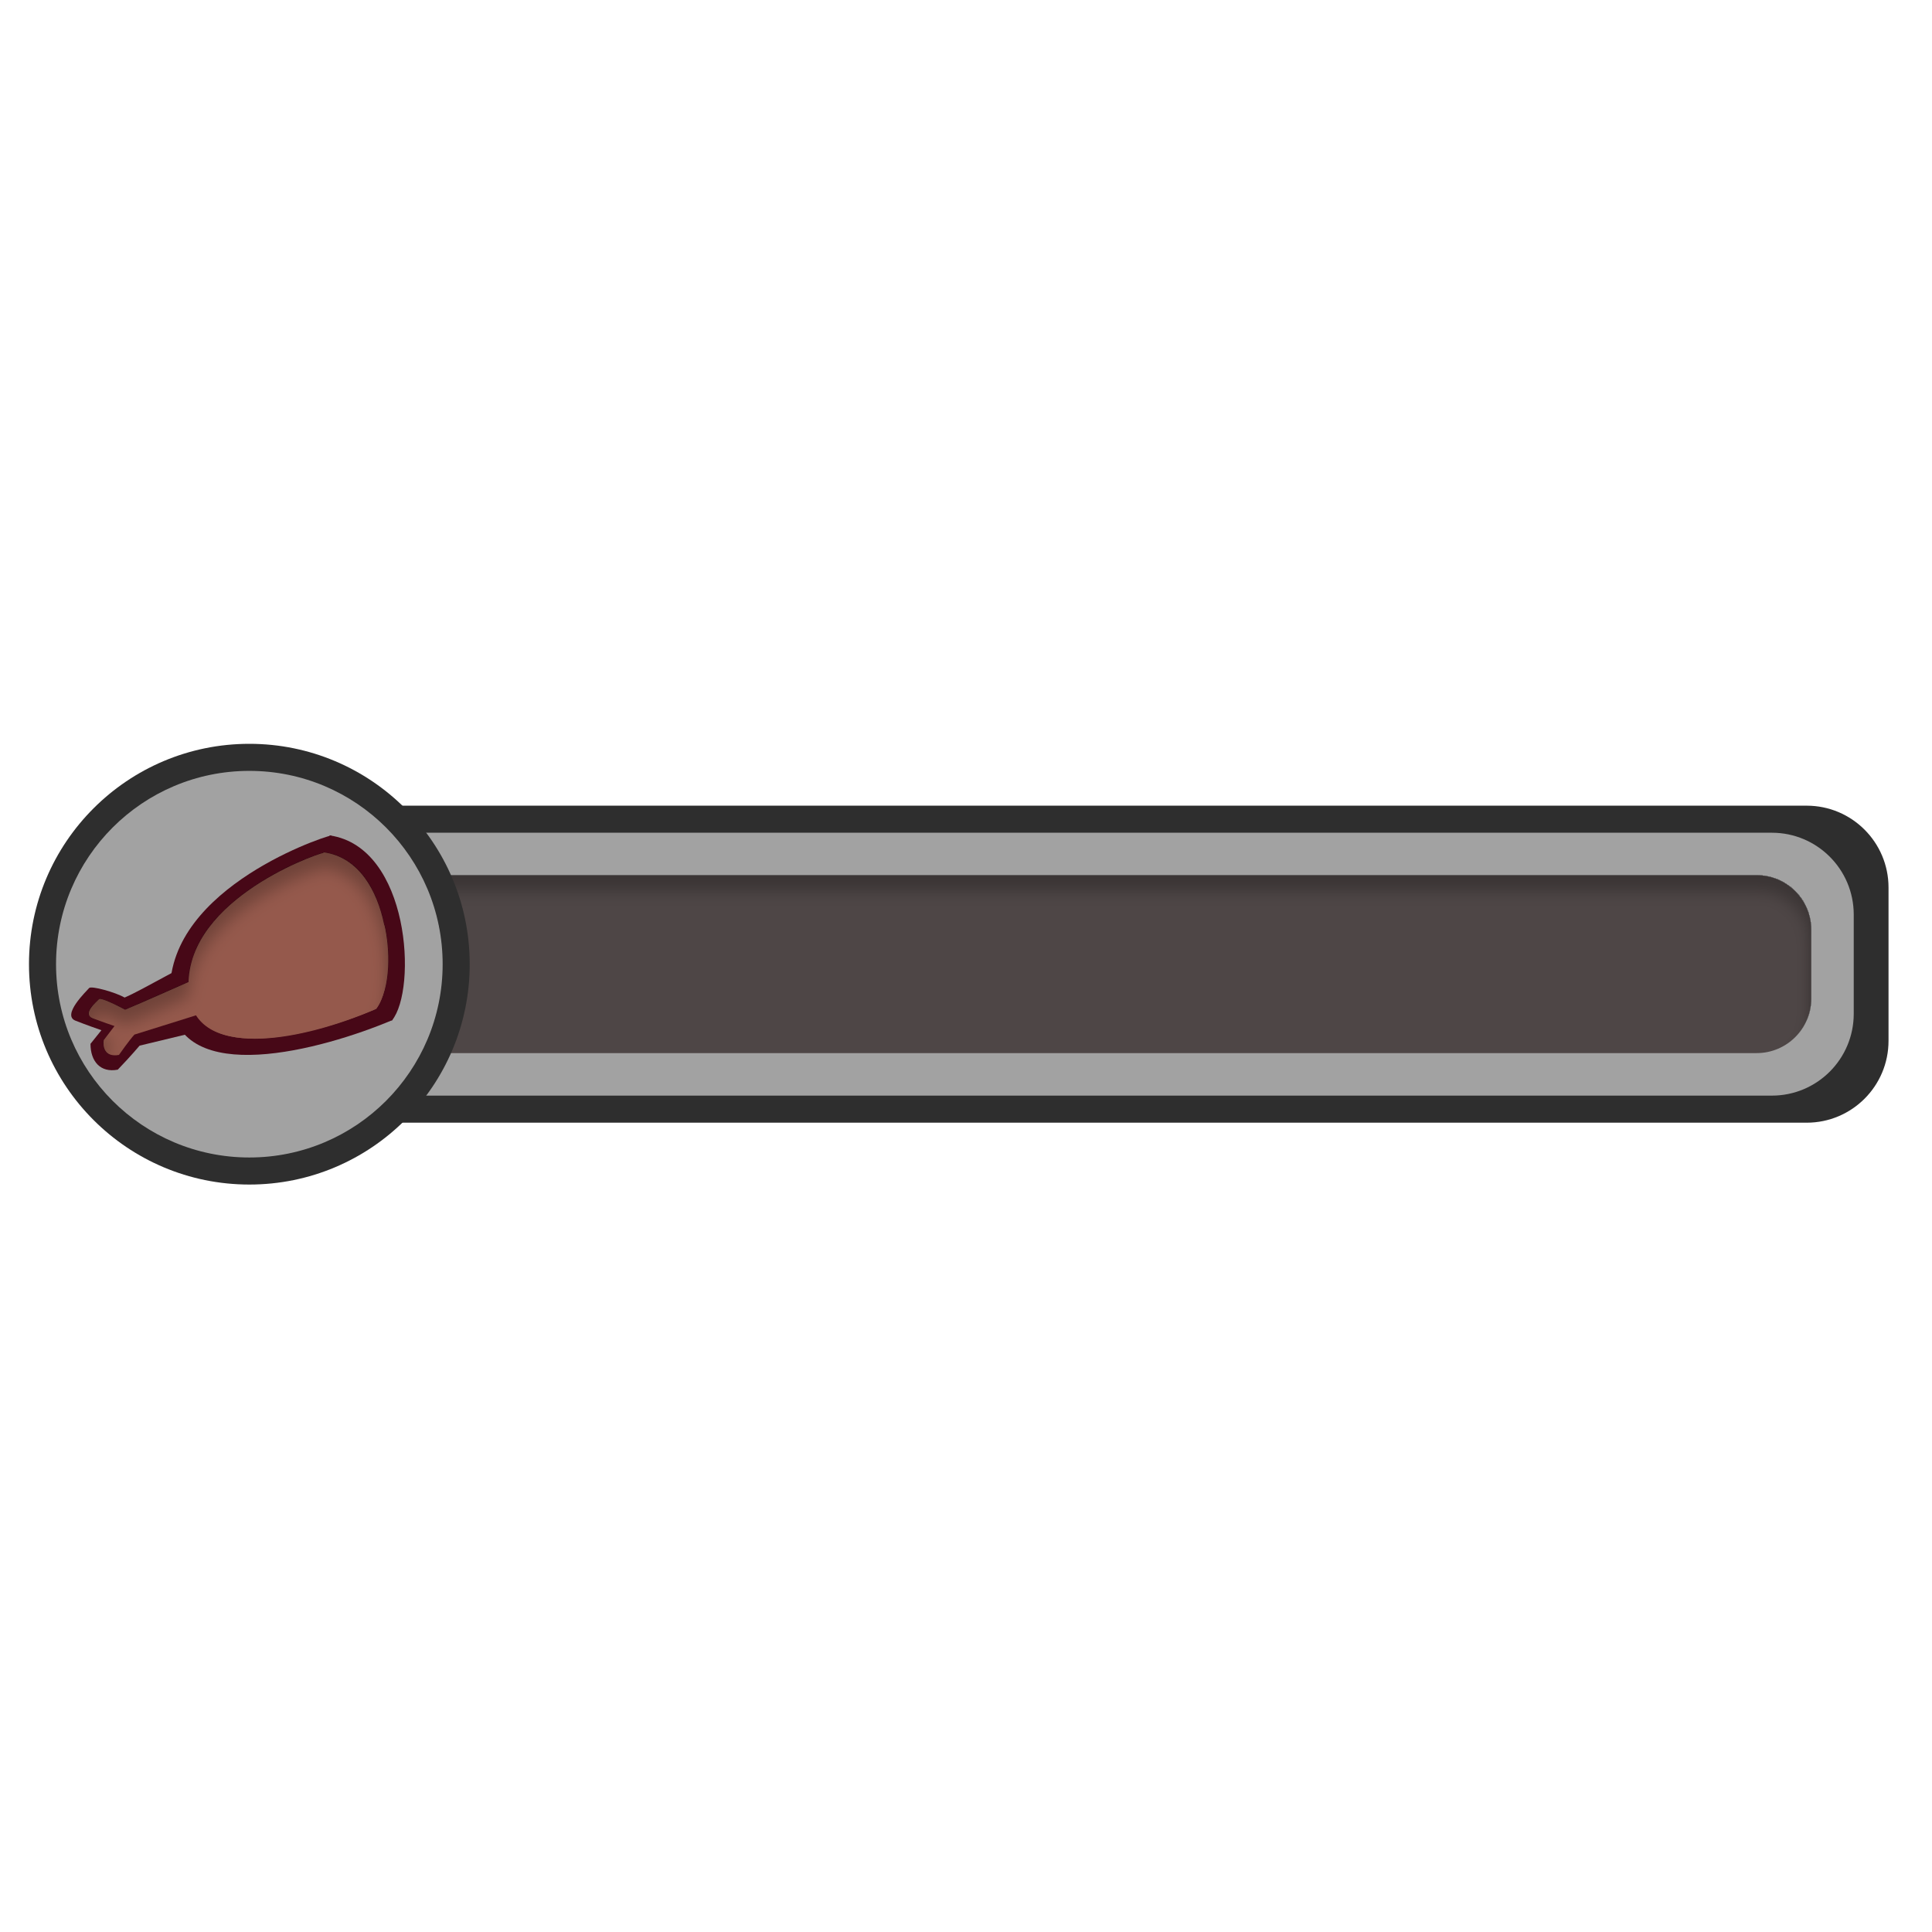
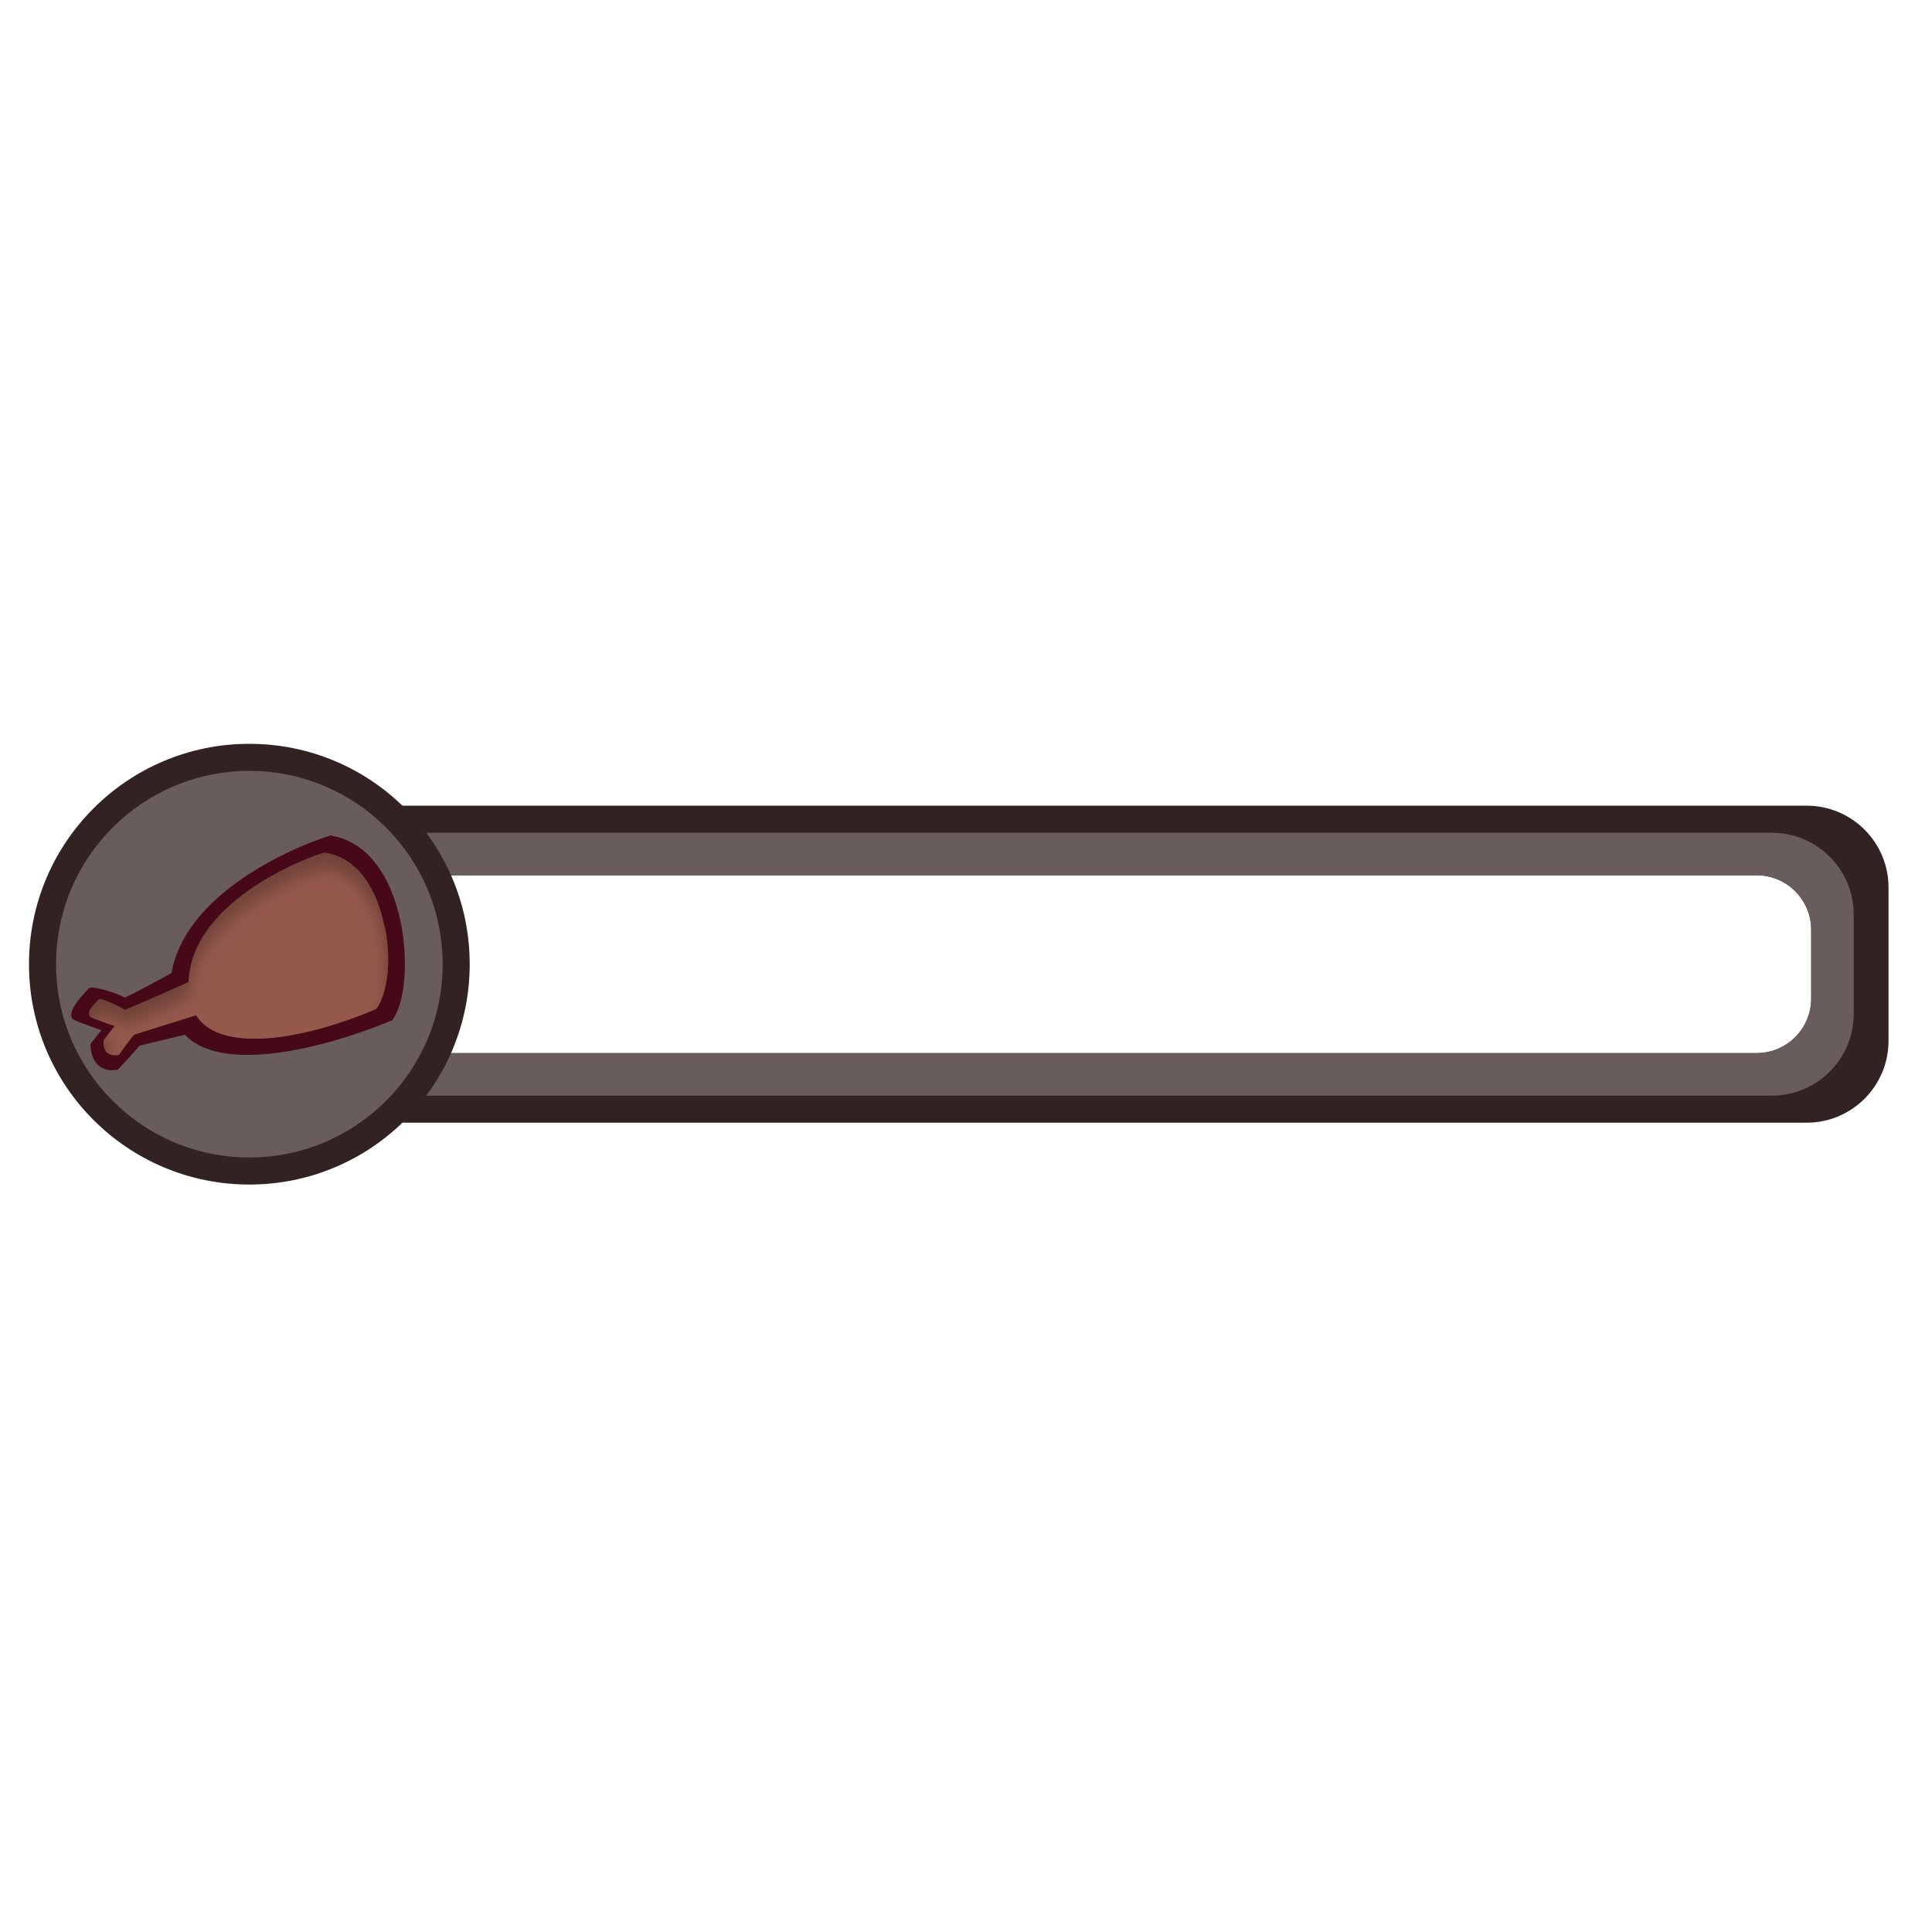
<svg xmlns="http://www.w3.org/2000/svg" width="400" height="400" viewBox="0 0 400 400" fill="none">
-   <rect x="32.413" y="166.807" width="358.586" height="65.634" rx="16.947" fill="#2E2E2E" />
-   <rect x="21.208" y="172.409" width="362.588" height="54.428" rx="16.947" fill="#A2A2A2" />
-   <g filter="url(#filter0_i_1_88)">
-     <rect x="46.821" y="181.214" width="328.17" height="36.819" rx="11.298" fill="#4E4646" />
-   </g>
-   <circle cx="51.624" cy="199.624" r="45.624" fill="#2E2E2E" />
-   <circle cx="51.624" cy="199.624" r="40.021" fill="#A2A2A2" />
+   <path fill-rule="evenodd" clip-rule="evenodd" d="M49.361 166.807C40.001 166.807 32.413 174.394 32.413 183.754V215.493C32.413 224.853 40.001 232.441 49.361 232.441H374.052C383.412 232.441 391 224.853 391 215.493V183.754C391 174.394 383.412 166.807 374.052 166.807H49.361ZM58.119 181.214C51.879 181.214 46.821 186.272 46.821 192.512V206.735C46.821 212.975 51.879 218.033 58.119 218.033H363.693C369.933 218.033 374.992 212.975 374.992 206.735V192.512C374.992 186.272 369.933 181.214 363.693 181.214H58.119Z" fill="#322222" />
+   <path fill-rule="evenodd" clip-rule="evenodd" d="M38.155 172.409C28.795 172.409 21.208 179.997 21.208 189.357V209.89C21.208 219.25 28.795 226.838 38.155 226.838H366.849C376.209 226.838 383.796 219.25 383.796 209.89V189.357C383.796 179.997 376.208 172.409 366.849 172.409H38.155ZM58.119 181.214C51.879 181.214 46.821 186.272 46.821 192.512V206.735C46.821 212.975 51.879 218.033 58.119 218.033H363.693C369.933 218.033 374.992 212.975 374.992 206.735V192.512C374.992 186.272 369.933 181.214 363.693 181.214H58.119Z" fill="#695C5C" />
+   <circle cx="51.624" cy="199.624" r="45.624" fill="#322222" />
+   <circle cx="51.624" cy="199.624" r="40.021" fill="#695C5C" />
  <path d="M25.798 206.531C29.443 204.998 38.416 199.571 46.701 195.823L50.37 211.317L28.904 216.489C28.581 216.828 27.304 218.426 24.384 221.462C20.766 222.153 18.735 219.722 18.736 216.11L20.996 213.293C20.217 213.018 17.971 212.242 15.63 211.322C12.702 210.171 17.921 205.192 18.455 204.56C18.882 204.055 23.826 205.405 25.798 206.531Z" fill="#470817" />
  <path d="M35.327 207.392C32.926 184.96 65.853 173.536 68.597 172.972L81.272 211.189C66.564 217.389 37.247 225.338 35.327 207.392Z" fill="#470817" />
  <path d="M68.32 172.972C59.906 178.871 68.047 210.372 81.16 211.262C86.405 204.807 84.82 175.421 68.32 172.972Z" fill="#470817" />
  <ellipse cx="3.061" cy="5.848" rx="3.061" ry="5.848" transform="matrix(0.977189 -0.212374 0.217837 0.975985 72.1221 186.72)" fill="#470817" />
  <ellipse cx="1.767" cy="3.375" rx="1.767" ry="3.375" transform="matrix(0.977189 -0.212374 0.217837 0.975985 73.3534 188.857)" fill="#470817" />
-   <g filter="url(#filter1_i_1_88)">
+   <g filter="url(#filter0_i_1_88)">
    <path d="M25.905 209.045C28.968 207.812 38.689 203.429 45.655 200.415L47.072 208.184L27.84 214.198C27.568 214.47 26.545 215.692 24.631 218.409C21.592 218.97 21.26 216.596 21.474 215.339L23.703 212.431C23.051 212.214 21.254 211.598 19.291 210.871C16.838 209.962 20.046 207.379 20.496 206.874C20.857 206.47 24.252 208.153 25.905 209.045Z" fill="#95594C" />
    <path d="M39.121 205.786C37.136 187.03 64.731 177.039 66.999 176.568L77.583 208.99C65.424 214.174 40.709 220.791 39.121 205.786Z" fill="#95594C" />
    <path d="M67.094 176.474C59.817 181.469 66.527 208.142 77.867 208.896C82.403 203.43 81.363 178.547 67.094 176.474Z" fill="#95594C" />
    <ellipse cx="2.534" cy="4.888" rx="2.534" ry="4.888" transform="matrix(0.976714 -0.214545 0.215635 0.976474 69.7396 188.494)" fill="#95594C" />
    <ellipse cx="1.518" cy="2.927" rx="1.518" ry="2.927" transform="matrix(0.976714 -0.214545 0.215635 0.976474 71.1955 190.067)" fill="#95594C" />
    <path d="M77.867 208.896C81.08 204.466 80.714 196.175 79.58 191.463C78.839 195.983 77.961 209.085 66.904 198.34C68.416 202.016 72.386 208.896 77.867 208.896Z" fill="#95594C" />
    <path d="M39.688 207.954C54.581 211.422 64.069 203.053 66.904 198.529C69.078 203.335 72.386 207.859 77.867 208.896C62.085 215.682 42.995 218.793 39.688 207.954Z" fill="#95594C" />
  </g>
  <defs>
-     <filter id="filter0_i_1_88" x="46.821" y="181.214" width="328.17" height="40.047" filterUnits="userSpaceOnUse" color-interpolation-filters="sRGB">
-       <feFlood flood-opacity="0" result="BackgroundImageFix" />
-       <feBlend mode="normal" in="SourceGraphic" in2="BackgroundImageFix" result="shape" />
-       <feColorMatrix in="SourceAlpha" type="matrix" values="0 0 0 0 0 0 0 0 0 0 0 0 0 0 0 0 0 0 127 0" result="hardAlpha" />
-       <feOffset dy="3.228" />
-       <feGaussianBlur stdDeviation="1.614" />
-       <feComposite in2="hardAlpha" operator="arithmetic" k2="-1" k3="1" />
-       <feColorMatrix type="matrix" values="0 0 0 0 0 0 0 0 0 0 0 0 0 0 0 0 0 0 0.25 0" />
-       <feBlend mode="normal" in2="shape" result="effect1_innerShadow_1_88" />
-     </filter>
-     <filter id="filter1_i_1_88" x="18.376" y="176.474" width="62.018" height="45.248" filterUnits="userSpaceOnUse" color-interpolation-filters="sRGB">
+     <filter id="filter0_i_1_88" x="18.376" y="176.474" width="62.018" height="45.248" filterUnits="userSpaceOnUse" color-interpolation-filters="sRGB">
      <feFlood flood-opacity="0" result="BackgroundImageFix" />
      <feBlend mode="normal" in="SourceGraphic" in2="BackgroundImageFix" result="shape" />
      <feColorMatrix in="SourceAlpha" type="matrix" values="0 0 0 0 0 0 0 0 0 0 0 0 0 0 0 0 0 0 127 0" result="hardAlpha" />
      <feOffset dy="3.228" />
      <feGaussianBlur stdDeviation="1.614" />
      <feComposite in2="hardAlpha" operator="arithmetic" k2="-1" k3="1" />
      <feColorMatrix type="matrix" values="0 0 0 0 0 0 0 0 0 0 0 0 0 0 0 0 0 0 0.25 0" />
      <feBlend mode="normal" in2="shape" result="effect1_innerShadow_1_88" />
    </filter>
  </defs>
</svg>
